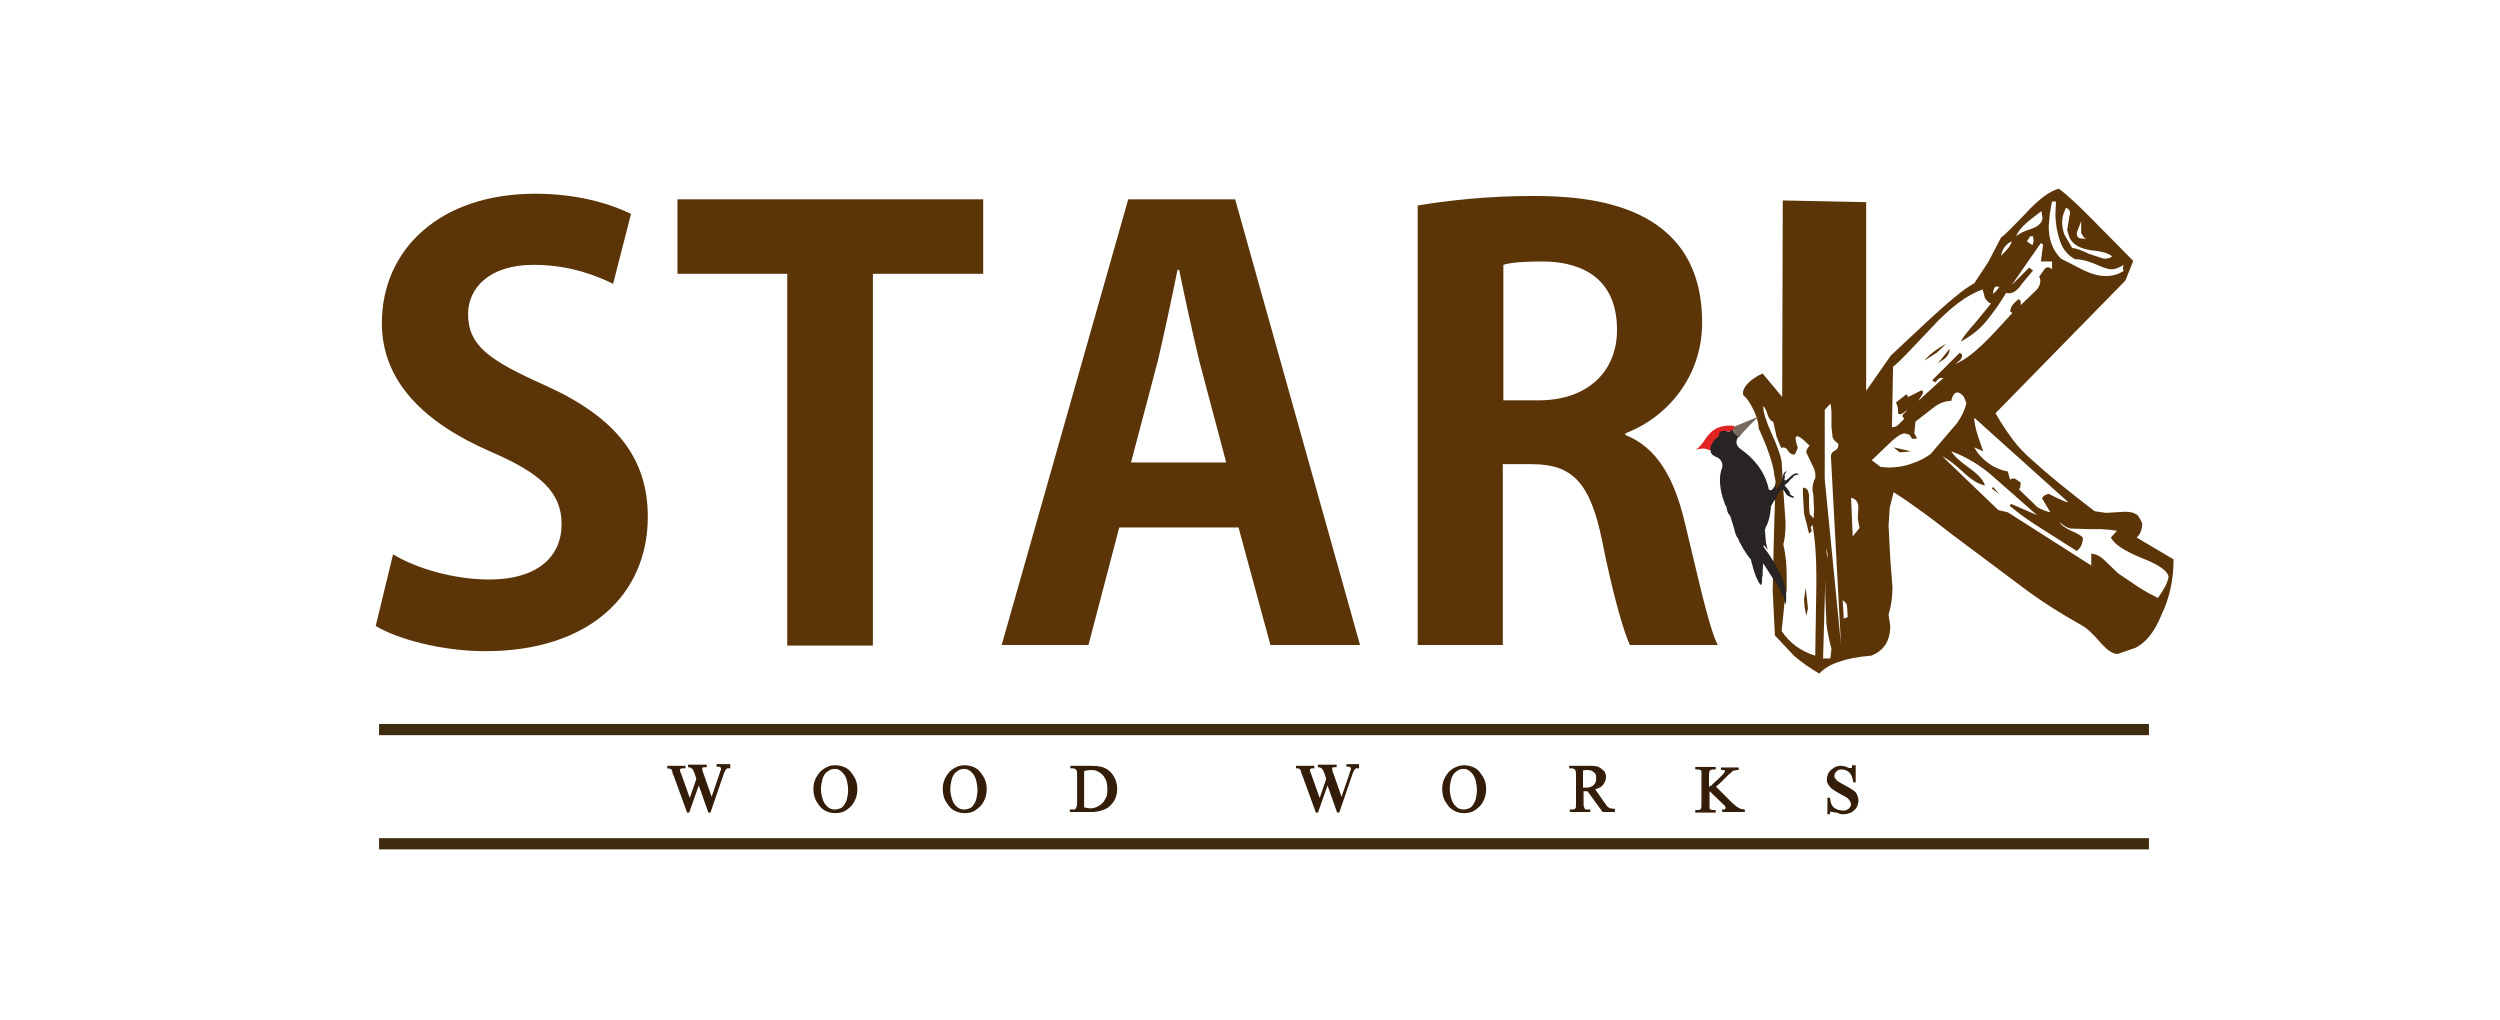
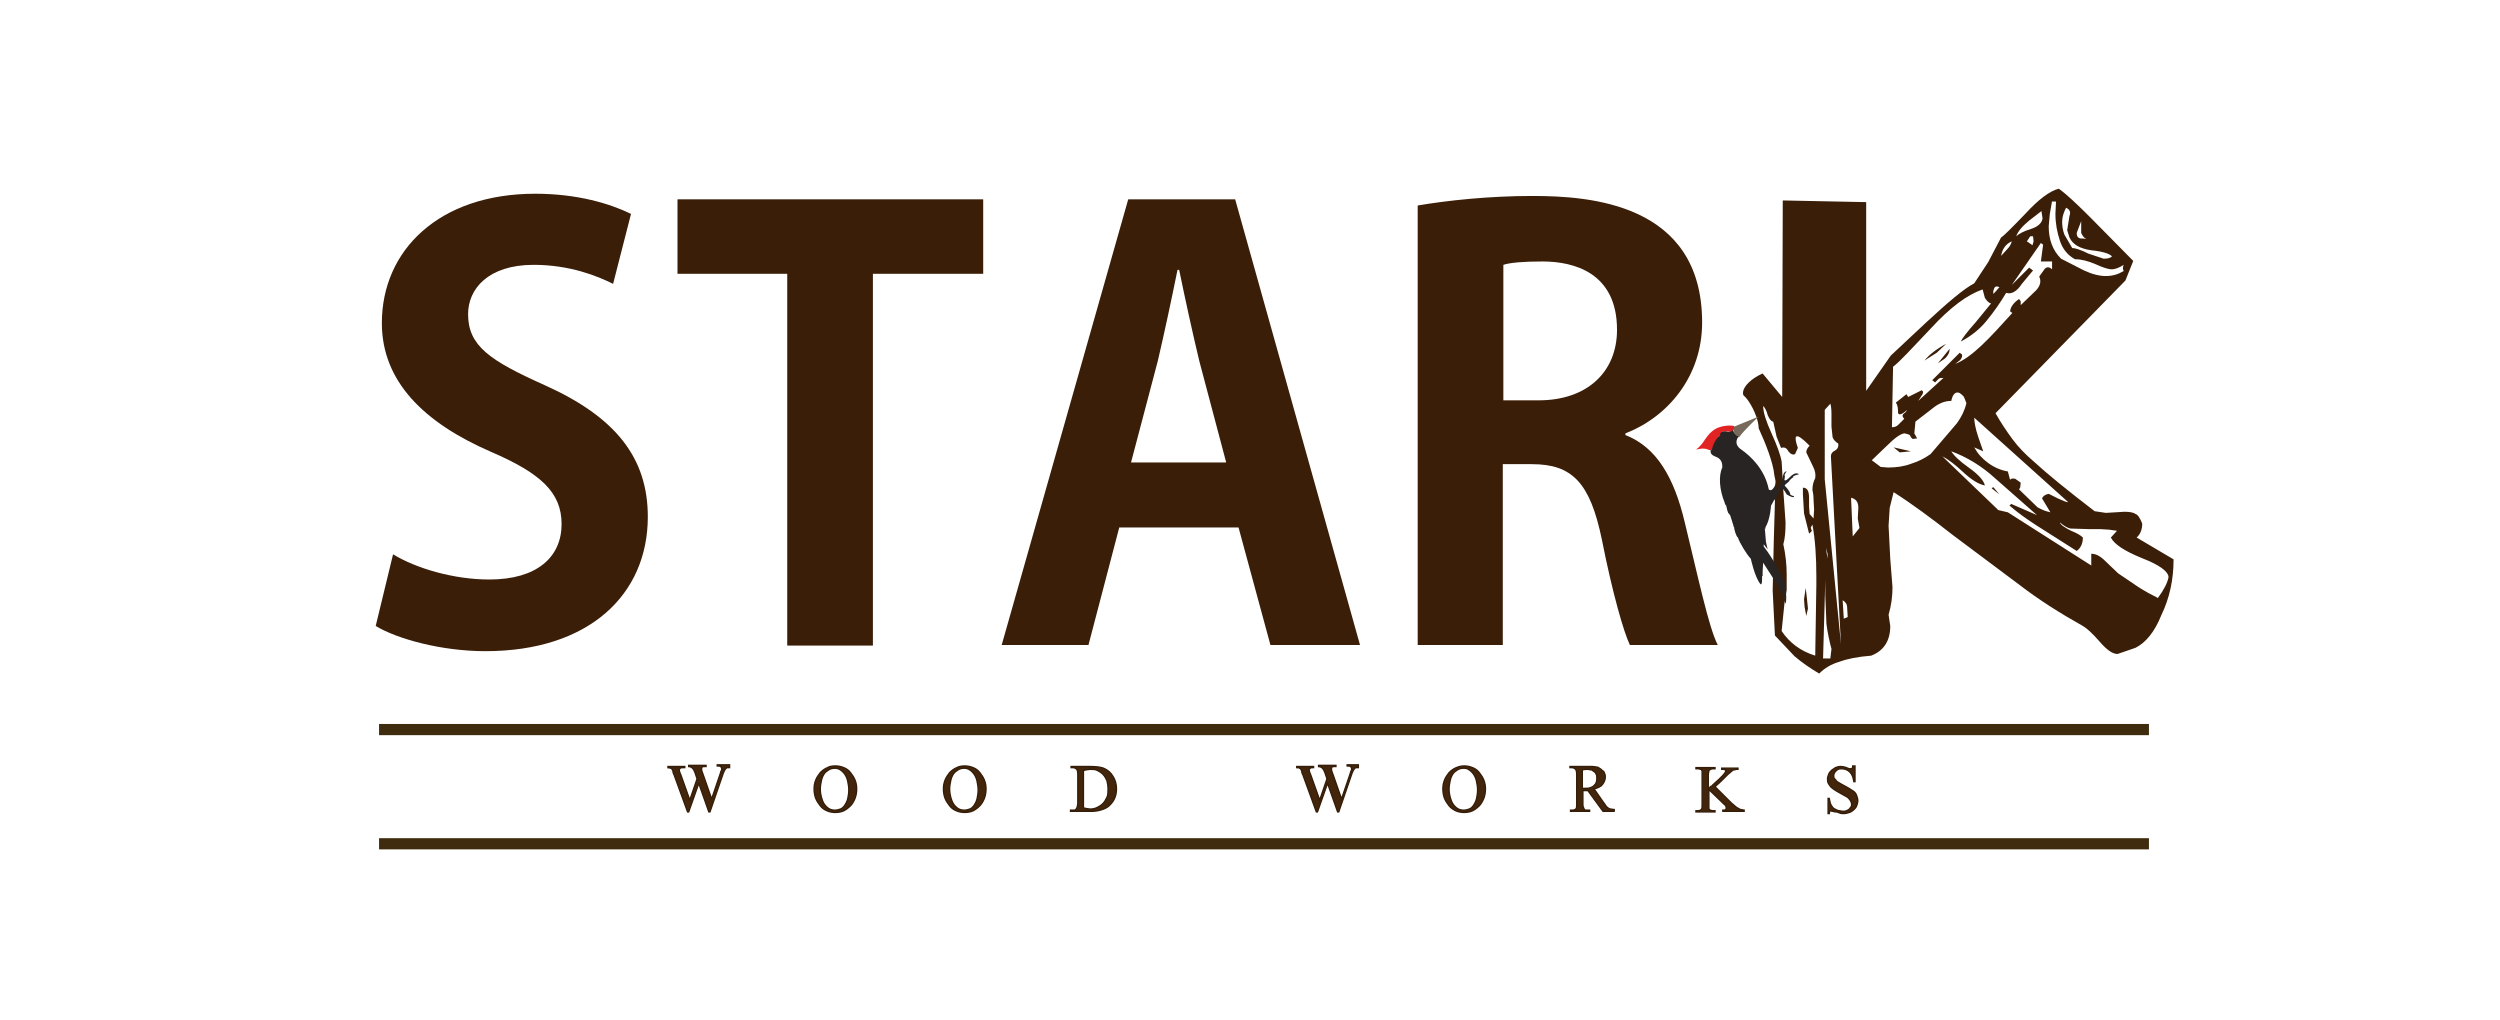
<svg xmlns="http://www.w3.org/2000/svg" version="1.1" id="Layer_1" x="0px" y="0px" viewBox="0 0 446.5 182" style="enable-background:new 0 0 446.5 182;" xml:space="preserve">
  <style type="text/css">
- 	.st0{fill:#5B3507;}
+ 	.st0{fill:#3A1E08;}
	.st1{opacity:0.98;}
- 	.st2{fill:#301803;stroke:#301803;stroke-width:0.25;stroke-miterlimit:10;}
+ 	.st2{fill:#3F2106;stroke:#301803;stroke-width:0.25;stroke-miterlimit:10;}
	.st3{fill:none;stroke:#3F2B0D;stroke-width:2;stroke-miterlimit:10;}
	.st4{fill:none;}
	.st5{fill:#77695C;}
- 	.st6{fill:#E22323;}
- 	.st7{fill:#282424;}
+ 	.st6{fill:#282424;}
+ 	.st7{fill:#E22323;}
</style>
  <g>
    <path class="st0" d="M70.2,99c4.1,2.5,10.8,4.5,17.2,4.5c8.5,0,12.9-4,12.9-9.9c0-5.7-3.8-9.1-12.6-12.9c-12-5.2-19.5-12.6-19.5-23   c0-13,10.2-23.1,27.4-23.1c7.6,0,13.4,1.8,17.1,3.6l-3.2,12.5c-2.8-1.4-7.7-3.4-14.2-3.4c-8.1,0-11.7,4.3-11.7,8.8   c0,5.7,3.9,8.3,13.7,12.7c12.7,5.7,18.4,13,18.4,23.5c0,13.9-10.5,24-29,24c-7.9,0-15.8-2.2-19.6-4.5L70.2,99z" />
    <path class="st0" d="M175.6,35.6v13.3h-19.7v66.4h-15.3V48.9H121V35.6H175.6z" />
    <path class="st0" d="M220.6,35.6l22.3,79.6h-16l-5.7-21h-21.3l-5.5,21h-15.5l22.6-79.6H220.6z M202,82.6h17l-4.8-18.1   c-1.2-5-2.6-11.4-3.6-16.3h-0.3c-1,5-2.4,11.5-3.5,16.2L202,82.6z" />
    <path class="st0" d="M253.2,36.7c5.3-0.9,12.7-1.7,20.5-1.7c10,0,30.3,1.2,30.3,22.6c0,9.7-6.2,16.9-13.7,19.8v0.3   c5.6,2.2,8.7,7.6,10.6,15.6c2.3,9.4,4.3,18.9,5.9,21.9h-15.7c-1.1-2.3-3.1-9.2-5-18.8c-2.1-10.2-5.3-13.5-12.5-13.5h-5.2v32.3   h-15.2V36.7z M268.5,71.5h6.3c8.7,0,14-5.1,14-12.6c0-10.2-7.7-12.2-13.3-12.2c-3.4,0-5.8,0.2-7,0.6V71.5z" />
  </g>
  <g class="st1">
    <path class="st2" d="M130.3,136.9v0.2c-0.2,0-0.3,0-0.4,0s-0.2,0.1-0.3,0.2c-0.1,0.1-0.2,0.3-0.3,0.5s-0.2,0.5-0.3,0.8l-2.2,6.4   h-0.2l-1.8-5.1l-1.8,5.1h-0.2l-2.4-6.6c-0.1-0.2-0.2-0.4-0.2-0.6s-0.1-0.2-0.1-0.3c-0.1-0.2-0.2-0.3-0.3-0.3s-0.3-0.1-0.5-0.1v-0.2   h3v0.2H122c-0.2,0-0.4,0-0.5,0.1s-0.2,0.2-0.2,0.3c0,0.1,0.1,0.5,0.3,0.9l1.6,4.5l1.3-3.8l-0.4-1.2c-0.1-0.1-0.1-0.3-0.2-0.4   c-0.1-0.1-0.1-0.2-0.2-0.3s-0.2-0.1-0.3-0.2c-0.1,0-0.2-0.1-0.4-0.1v-0.2h3.1v0.2h-0.2c-0.2,0-0.4,0-0.5,0.1s-0.1,0.2-0.1,0.4   c0,0.2,0.1,0.5,0.3,1l1.5,4.3l1.5-4.4c0.1-0.2,0.1-0.5,0.2-0.6s0.1-0.3,0.1-0.4c0-0.2-0.1-0.3-0.2-0.4s-0.4-0.1-0.6-0.1v-0.2H130.3   z" />
    <path class="st2" d="M149.2,136.8c0.5,0,1,0.1,1.5,0.3s0.9,0.5,1.2,0.9s0.6,0.8,0.8,1.3s0.3,1,0.3,1.6c0,0.6-0.1,1.2-0.3,1.7   c-0.2,0.5-0.5,1-0.8,1.3c-0.4,0.4-0.8,0.7-1.2,0.9s-1,0.3-1.5,0.3c-0.5,0-1.1-0.1-1.5-0.3c-0.5-0.2-0.9-0.5-1.2-0.9   s-0.6-0.8-0.8-1.3c-0.2-0.5-0.3-1.1-0.3-1.7c0-0.6,0.1-1.1,0.3-1.6c0.2-0.5,0.5-0.9,0.8-1.3c0.4-0.4,0.8-0.7,1.3-0.9   C148.1,136.9,148.6,136.8,149.2,136.8z M149.1,137.2c-0.4,0-0.8,0.1-1.1,0.3c-0.3,0.2-0.6,0.4-0.8,0.7s-0.4,0.7-0.5,1.2   s-0.2,1-0.2,1.5c0,0.6,0.1,1.1,0.2,1.5s0.3,0.9,0.5,1.2s0.5,0.6,0.8,0.8s0.7,0.3,1.1,0.3c0.4,0,0.7-0.1,1-0.2s0.6-0.4,0.8-0.7   s0.4-0.7,0.5-1.1c0.1-0.5,0.2-1,0.2-1.6c0-0.6-0.1-1.1-0.2-1.6c-0.1-0.5-0.3-0.9-0.5-1.2s-0.5-0.6-0.8-0.8S149.5,137.2,149.1,137.2   z" />
    <path class="st2" d="M172.3,136.8c0.5,0,1,0.1,1.5,0.3s0.9,0.5,1.2,0.9s0.6,0.8,0.8,1.3s0.3,1,0.3,1.6c0,0.6-0.1,1.2-0.3,1.7   c-0.2,0.5-0.5,1-0.8,1.3c-0.4,0.4-0.8,0.7-1.2,0.9s-1,0.3-1.5,0.3c-0.5,0-1.1-0.1-1.5-0.3c-0.5-0.2-0.9-0.5-1.2-0.9   s-0.6-0.8-0.8-1.3c-0.2-0.5-0.3-1.1-0.3-1.7c0-0.6,0.1-1.1,0.3-1.6c0.2-0.5,0.5-0.9,0.8-1.3c0.4-0.4,0.8-0.7,1.3-0.9   C171.2,136.9,171.8,136.8,172.3,136.8z M172.2,137.2c-0.4,0-0.8,0.1-1.1,0.3c-0.3,0.2-0.6,0.4-0.8,0.7s-0.4,0.7-0.5,1.2   s-0.2,1-0.2,1.5c0,0.6,0.1,1.1,0.2,1.5s0.3,0.9,0.5,1.2s0.5,0.6,0.8,0.8s0.7,0.3,1.1,0.3c0.4,0,0.7-0.1,1-0.2s0.6-0.4,0.8-0.7   s0.4-0.7,0.5-1.1c0.1-0.5,0.2-1,0.2-1.6c0-0.6-0.1-1.1-0.2-1.6c-0.1-0.5-0.3-0.9-0.5-1.2s-0.5-0.6-0.8-0.8S172.6,137.2,172.2,137.2   z" />
-     <path class="st2" d="M191.2,144.9v-0.2h0.3c0.1,0,0.3,0,0.4,0c0.1,0,0.2-0.1,0.3-0.2s0.1-0.2,0.2-0.4c0-0.2,0.1-0.4,0.1-0.6v-5.2   c0-0.5-0.1-0.8-0.2-0.9c-0.2-0.2-0.4-0.3-0.7-0.3h-0.3v-0.2h3.3c1.2,0,2.1,0.1,2.7,0.4c0.6,0.3,1.1,0.7,1.5,1.4   c0.4,0.6,0.6,1.4,0.6,2.2c0,0.6-0.1,1.1-0.3,1.6c-0.2,0.5-0.5,0.9-0.9,1.3s-0.8,0.6-1.4,0.8s-1.2,0.3-1.9,0.3H191.2z M193.5,144.3   c0.5,0.1,0.9,0.2,1.2,0.2c0.5,0,0.9-0.1,1.3-0.3c0.4-0.2,0.7-0.4,1-0.7s0.5-0.7,0.7-1.1s0.2-0.9,0.2-1.5c0-0.6-0.1-1-0.2-1.5   c-0.2-0.4-0.4-0.8-0.7-1.1s-0.6-0.5-1-0.7c-0.4-0.2-0.8-0.2-1.3-0.2c-0.3,0-0.7,0.1-1.2,0.2V144.3z" />
+     <path class="st2" d="M191.2,144.9v-0.2h0.3c0.1,0,0.3,0,0.4,0c0.1,0,0.2-0.1,0.3-0.2s0.1-0.2,0.2-0.4c0-0.2,0.1-0.4,0.1-0.6v-5.2   c0-0.5-0.1-0.8-0.2-0.9c-0.2-0.2-0.4-0.3-0.7-0.3h-0.3v-0.2h3.3c1.2,0,2.1,0.1,2.7,0.4c0.6,0.3,1.1,0.7,1.5,1.4   c0.4,0.6,0.6,1.4,0.6,2.2c0,0.6-0.1,1.1-0.3,1.6s-0.5,0.9-0.9,1.3s-0.8,0.6-1.4,0.8s-1.2,0.3-1.9,0.3H191.2z M193.5,144.3   c0.5,0.1,0.9,0.2,1.2,0.2c0.5,0,0.9-0.1,1.3-0.3c0.4-0.2,0.7-0.4,1-0.7s0.5-0.7,0.7-1.1s0.2-0.9,0.2-1.5c0-0.6-0.1-1-0.2-1.5   c-0.2-0.4-0.4-0.8-0.7-1.1s-0.6-0.5-1-0.7c-0.4-0.2-0.8-0.2-1.3-0.2c-0.3,0-0.7,0.1-1.2,0.2V144.3z" />
    <path class="st2" d="M242.6,136.9v0.2c-0.2,0-0.3,0-0.4,0c-0.1,0-0.2,0.1-0.3,0.2c-0.1,0.1-0.2,0.3-0.3,0.5s-0.2,0.5-0.3,0.8   l-2.2,6.4h-0.2l-1.8-5.1l-1.8,5.1h-0.2l-2.4-6.6c-0.1-0.2-0.2-0.4-0.2-0.6s-0.1-0.2-0.1-0.3c-0.1-0.2-0.2-0.3-0.3-0.3   c-0.1-0.1-0.3-0.1-0.5-0.1v-0.2h3v0.2h-0.1c-0.2,0-0.4,0-0.5,0.1s-0.2,0.2-0.2,0.3c0,0.1,0.1,0.5,0.3,0.9l1.6,4.5l1.3-3.8l-0.4-1.2   c-0.1-0.1-0.1-0.3-0.2-0.4s-0.1-0.2-0.2-0.3s-0.2-0.1-0.3-0.2c-0.1,0-0.2-0.1-0.4-0.1v-0.2h3.1v0.2h-0.2c-0.2,0-0.4,0-0.5,0.1   s-0.1,0.2-0.1,0.4c0,0.2,0.1,0.5,0.3,1l1.5,4.3l1.5-4.4c0.1-0.2,0.1-0.5,0.2-0.6s0.1-0.3,0.1-0.4c0-0.2-0.1-0.3-0.2-0.4   s-0.4-0.1-0.6-0.1v-0.2H242.6z" />
    <path class="st2" d="M261.5,136.8c0.5,0,1,0.1,1.5,0.3s0.9,0.5,1.2,0.9s0.6,0.8,0.8,1.3c0.2,0.5,0.3,1,0.3,1.6   c0,0.6-0.1,1.2-0.3,1.7c-0.2,0.5-0.5,1-0.8,1.3c-0.4,0.4-0.8,0.7-1.2,0.9s-1,0.3-1.5,0.3c-0.5,0-1.1-0.1-1.5-0.3s-0.9-0.5-1.2-0.9   s-0.6-0.8-0.8-1.3c-0.2-0.5-0.3-1.1-0.3-1.7c0-0.6,0.1-1.1,0.3-1.6c0.2-0.5,0.5-0.9,0.8-1.3c0.4-0.4,0.8-0.7,1.3-0.9   S261,136.8,261.5,136.8z M261.4,137.2c-0.4,0-0.8,0.1-1.1,0.3c-0.3,0.2-0.6,0.4-0.8,0.7s-0.4,0.7-0.5,1.2s-0.2,1-0.2,1.5   c0,0.6,0.1,1.1,0.2,1.5s0.3,0.9,0.5,1.2s0.5,0.6,0.8,0.8s0.7,0.3,1.1,0.3c0.4,0,0.7-0.1,1-0.2s0.6-0.4,0.8-0.7s0.4-0.7,0.5-1.1   c0.1-0.5,0.2-1,0.2-1.6c0-0.6-0.1-1.1-0.2-1.6s-0.3-0.9-0.5-1.2s-0.5-0.6-0.8-0.8S261.9,137.2,261.4,137.2z" />
    <path class="st2" d="M288.4,144.9h-2.1l-2.7-3.7c-0.1,0-0.2,0-0.3,0c-0.1,0-0.2,0-0.2,0c-0.1,0-0.1,0-0.2,0s-0.1,0-0.2,0v2.3   c0,0.3,0,0.5,0.1,0.7s0.1,0.3,0.2,0.4s0.2,0.1,0.3,0.1c0.1,0,0.2,0,0.3,0h0.3v0.2h-3.4v-0.2h0.3c0.3,0,0.6-0.1,0.7-0.3   c0.1-0.1,0.1-0.4,0.1-0.9v-5.2c0-0.5-0.1-0.8-0.2-0.9c-0.2-0.2-0.4-0.3-0.7-0.3h-0.3v-0.2h2.9c0.4,0,0.8,0,1.1,0   c0.3,0,0.6,0.1,0.8,0.1s0.4,0.2,0.6,0.3s0.3,0.3,0.5,0.4s0.2,0.3,0.3,0.5s0.1,0.4,0.1,0.6c0,0.5-0.2,0.9-0.5,1.3   c-0.3,0.4-0.8,0.6-1.5,0.8l1.6,2.3c0.2,0.3,0.4,0.5,0.5,0.7s0.3,0.3,0.4,0.4s0.3,0.2,0.5,0.2c0.2,0,0.4,0.1,0.6,0.1V144.9z    M282.7,140.8c0.1,0,0.1,0,0.2,0c0.1,0,0.1,0,0.1,0c0.4,0,0.7,0,1-0.1s0.5-0.2,0.7-0.4s0.3-0.3,0.4-0.6s0.1-0.4,0.1-0.7   c0-0.2,0-0.5-0.1-0.7s-0.2-0.4-0.4-0.5s-0.3-0.3-0.5-0.3s-0.4-0.1-0.7-0.1c-0.2,0-0.5,0-0.9,0.1V140.8z" />
    <path class="st2" d="M306.3,140.5l2.9,2.9c0.2,0.2,0.5,0.4,0.7,0.6s0.4,0.3,0.6,0.4s0.3,0.2,0.5,0.2s0.3,0.1,0.5,0.1v0.2h-3.8v-0.2   c0.3,0,0.4,0,0.5-0.1s0.1-0.2,0.1-0.3c0,0,0-0.1,0-0.1s0-0.1,0-0.1s-0.1-0.1-0.1-0.2s-0.1-0.1-0.2-0.2l-2.8-2.7v2.6   c0,0.2,0,0.3,0,0.5s0,0.2,0,0.3s0.1,0.1,0.1,0.2s0.1,0.1,0.2,0.1c0.2,0.1,0.3,0.1,0.5,0.1h0.3v0.2h-3.4v-0.2h0.3   c0.3,0,0.6-0.1,0.7-0.3c0.1-0.1,0.1-0.4,0.1-0.9v-5.2c0-0.2,0-0.3,0-0.4s0-0.2,0-0.3s-0.1-0.1-0.1-0.2s-0.1-0.1-0.2-0.1   c-0.2-0.1-0.4-0.1-0.5-0.1h-0.3v-0.2h3.4v0.2H306c-0.1,0-0.3,0-0.5,0.1s-0.3,0.2-0.3,0.3c0,0.1-0.1,0.4-0.1,0.8v2.4   c0,0,0,0,0.1-0.1s0.2-0.1,0.2-0.2s0.2-0.2,0.3-0.2s0.1-0.1,0.2-0.2c0.4-0.4,0.8-0.7,1.1-1c0.3-0.3,0.5-0.5,0.7-0.7s0.3-0.4,0.4-0.5   s0.1-0.2,0.1-0.3c0-0.1,0-0.2-0.1-0.2c-0.1-0.1-0.2-0.1-0.4-0.1h-0.2v-0.2h2.9v0.2c-0.1,0-0.2,0-0.3,0c-0.1,0-0.2,0.1-0.4,0.1   s-0.3,0.1-0.5,0.3s-0.4,0.3-0.6,0.5c0,0-0.2,0.2-0.4,0.4c-0.2,0.2-0.5,0.5-0.8,0.8L306.3,140.5z" />
    <path class="st2" d="M331.3,136.8v2.8h-0.2c-0.1-0.7-0.3-1.3-0.7-1.7s-0.9-0.6-1.5-0.6c-0.2,0-0.4,0-0.6,0.1s-0.3,0.2-0.4,0.3   c-0.1,0.1-0.2,0.2-0.3,0.4s-0.1,0.3-0.1,0.5c0,0.1,0,0.3,0.1,0.4s0.2,0.3,0.5,0.6c0.5,0.3,1,0.6,1.4,0.8c0.4,0.2,0.9,0.5,1.5,0.9   c0.3,0.2,0.5,0.5,0.6,0.8c0.1,0.3,0.2,0.6,0.2,0.9c0,0.3-0.1,0.6-0.2,0.9s-0.3,0.5-0.5,0.7s-0.5,0.4-0.8,0.5   c-0.3,0.1-0.7,0.2-1,0.2c-0.2,0-0.5,0-0.7-0.1c0,0-0.1,0-0.3-0.1s-0.3-0.1-0.5-0.1c-0.2,0-0.3-0.1-0.5-0.1s-0.2-0.1-0.3-0.1   c-0.1,0-0.2,0-0.2,0.1s-0.1,0.2-0.1,0.4h-0.2v-2.7h0.2c0.1,0.6,0.2,1,0.4,1.3c0.1,0.1,0.2,0.3,0.3,0.4s0.3,0.2,0.5,0.3   s0.4,0.2,0.6,0.2s0.4,0.1,0.6,0.1c0.2,0,0.5,0,0.7-0.1c0.2-0.1,0.4-0.2,0.5-0.3s0.2-0.3,0.3-0.4s0.1-0.3,0.1-0.5   c0-0.2-0.1-0.4-0.2-0.6c-0.1-0.2-0.3-0.4-0.5-0.6c-0.3-0.2-0.6-0.3-0.9-0.5c-0.7-0.4-1.3-0.7-1.8-1.1c-0.3-0.2-0.5-0.5-0.7-0.8   s-0.2-0.6-0.2-0.9c0-0.3,0.1-0.5,0.2-0.8s0.3-0.5,0.5-0.7s0.5-0.3,0.7-0.5c0.3-0.1,0.6-0.2,0.9-0.2c0.4,0,0.9,0.1,1.3,0.3   c0.1,0,0.2,0.1,0.3,0.1s0.1,0,0.2,0c0.1,0,0.2,0,0.3-0.1s0.1-0.2,0.1-0.4H331.3z" />
  </g>
  <line class="st3" x1="67.7" y1="130.3" x2="383.8" y2="130.3" />
  <line class="st3" x1="67.7" y1="150.7" x2="383.8" y2="150.7" />
  <g>
    <path class="st0" d="M333.3,36.1c0,0,0,32.1,0,33.7l4.4-6.3l6.3-5.9c3.9-3.6,6.7-6,8.6-7l2.5-3.8l2.3-4.4c0.4-0.2,1.8-1.6,4.4-4.3   c2.3-2.5,4.3-4,5.9-4.4c1.4,1,3.3,2.8,5.7,5.2l7.6,7.7l-1.4,3.5l-23.2,23.7c0.9,1.6,1.9,3.1,3,4.6c1.1,1.5,2.4,2.8,3.8,4   c2.5,2.3,6.2,5.3,10.9,8.9l2,0.3l1.7-0.1l1.6-0.1c0.9,0,1.6,0.1,2,0.4c0.4,0.1,0.8,0.7,1.2,1.7c0,1-0.3,1.9-1,2.5l6.6,3.9   c0,3.6-0.7,6.9-2.2,10c-1.2,3-2.8,4.9-4.6,5.8l-3.2,1.1c-0.9,0-1.9-0.7-3.2-2.2c-1.3-1.5-2.3-2.4-3-2.8c-4.1-2.3-7.9-4.7-11.4-7.4   l-11.9-8.9c-3.7-2.9-7.2-5.5-10.5-7.6l-0.7,2.8l-0.2,3.2l0.3,5.9l0.4,5.1c0,1.5-0.2,3.2-0.7,4.9l0.3,2c0,2.6-1.1,4.4-3.4,5.3   c-2.5,0.2-4.4,0.6-5.7,1.1c-1.4,0.4-2.6,1.1-3.6,2.1c-1.5-0.9-3-1.9-4.4-3.1l-3.5-3.7l-0.4-8l0.2-9l0.2-6.8v-1.2   c0-3.2,0.3-1.8-0.1-3.6c-0.2-2.3-1.6-5.8-2.8-8.4c0-0.7-0.3-2.3-1.4-4.2c-1.1-1.9-1.4-1.4-1.4-2.1c0-1.2,1.5-2.6,3.5-3.5l3.5,4.2   c0,0.1,0.1-35.1,0.1-35.1L333.3,36.1z M321.1,80l-0.5,1.1c-0.4,0.2-0.8,0-1.2-0.5c-0.3-0.6-0.7-0.8-1.3-0.6l-0.8-2l-0.6-2.7   c-0.3,0-0.7-0.4-1-1.2c-0.2-0.8-0.5-1.3-0.8-1.6c0,1.1,0.5,2.7,1.5,4.9c1,2.2,1.6,3.9,1.8,5l0.3,5.2l0.4,5.7c0,1.6-0.1,2.9-0.4,3.9   c0.4,1.8,0.6,3.6,0.6,5.4c0,0.9,0,1.8,0,2.8c-0.2,1.1-0.3,1.8-0.4,2.4l-0.5,4.9c1.4,2.1,3.4,3.6,6,4.4l0.1-6.3l0.1-6.3v-1.5   c0-3.5-0.2-6.6-0.7-9.3l-0.3,0.5c0.1,0.3,0.1,0.5,0.2,0.6c-0.2,0.3-0.4,0.4-0.5,0.5l-0.9-3.6l-0.2-3.4v-1.2c0.8,0,1.1,0.6,1.1,1.9   v1.5l0.1,1.3l0.7,0.8L324,91l-0.1-1.7c0-0.8-0.1-1.4-0.2-1.8c0-0.9,0.2-1.5,0.5-2.1c0.1-0.7,0-1.3-0.4-2.1l-1.2-2.5   c0-0.4,0.2-0.8,0.6-1.2C323.2,79.7,319.5,75.5,321.1,80z M322.6,110l-0.3-1.6l-0.1-1.4l0.3-2l0.2,1.7l0.2,2L322.6,110z M326.9,72.1   l-1,1.1v12.4l2.9,29.5L327,81.5c0-0.4,0.2-0.8,0.7-1c0.5-0.3,0.7-0.7,0.6-1.3c-0.4-0.2-0.8-0.6-1-1.1l-0.2-1.9v-2.3   C327.1,73,327,72.4,326.9,72.1z M326,103.5l-0.4,14.1h1.3l0.2-1.7c-0.1-0.4-0.3-1.1-0.5-2.1c-0.2-0.9-0.3-1.7-0.4-2.4l-0.2-5V103.5   z M326.4,98.9l-0.3-1.1l0.3,2V98.9z M330.6,88.9l0.3,6.9l1.2-1.5l-0.3-1.7l0.1-1.9C331.9,89.7,331.5,89.1,330.6,88.9z M329.1,107.2   l0.2,3.3l0.7-0.3l-0.1-1.7C329.9,107.9,329.6,107.5,329.1,107.2z M348.5,71.6c-1.1,0-2.2,0.4-3.3,1.3l-3.1,2.4l-0.2,2.1   c0.2,0.4,0.4,0.7,0.5,0.9l-0.8,0.1l-0.3-0.3c-0.1-0.3-0.3-0.5-0.4-0.5l-0.7-0.2c-0.7,0-1.8,0.8-3.4,2.4l-2.5,2.4l1.6,1.2l1.3,0.1   c1.5,0,2.9-0.2,4.2-0.7c1.3-0.4,2.4-1,3.4-1.7l4.7-5.5c0.8-1.1,1.4-2.3,1.7-3.6c-0.2-0.6-0.4-1-0.5-1.2c-0.4-0.4-0.7-0.7-1.1-0.7   C349.1,70.1,348.7,70.6,348.5,71.6z M364.9,43.7l-0.4-0.3l-5.2,7.5l3.1-3.1l0.7,0.5l-2,2.4c-0.9,1.4-1.9,1.9-2.8,1.6   c-1,1.7-2.2,3.4-3.5,5c-1.3,1.6-2.9,2.8-4.6,3.7c0.2-0.5,1.1-1.7,2.7-3.5l2.7-3.3c-0.4-0.1-0.7-0.4-1.1-1l-0.4-1.5   c-2.7,0.9-5.8,3.2-9.2,6.9c-3.5,3.7-5.7,6.1-6.8,6.9l-0.2,10.8c0.4,0,0.8-0.1,1.1-0.4l1.1-1.1c-0.4-0.4-0.4-0.7,0-1   c0.2-0.1,0.3-0.3,0.4-0.4c0-0.1,0.1-0.3,0.2-0.3c-0.9,0.9-1.5,1.1-1.7,0.7c0-0.9-0.1-1.5-0.4-1.9l1.9-1.5l0.3,0.5l2.4-1.2   c0.4,0.2,0.3,0.6-0.1,1.1l-0.5,0.8l4.5-4.1c-0.4,0-0.6,0-0.8,0.1l-0.7,0.7l-0.5-0.4l4.9-4.9l0.4,0.3c0.1,0.3,0,0.6-0.3,1l-0.9,0.7   c1.5-0.6,3-1.7,4.7-3.3c1.7-1.6,3.5-3.6,5.5-5.8l-0.4-0.3c0.1-0.8,0.6-1.5,1.6-2.2l0.3,0.4v0.7l2.8-2.7c0.7-0.8,0.9-1.6,0.5-2.4   l1-1.4c0.4-0.4,0.9-0.3,1.3,0.1v-1.4h-2L364.9,43.7z M341.3,80.6l-2,0.2l-1.1-0.9L341.3,80.6z M347.6,61.4l-1.7,1.6l-2.2,1.4   C344.6,63.3,345.9,62.3,347.6,61.4z M348.2,62.3c0,0.7-0.3,1.2-0.8,1.7l-1.3,0.9L348.2,62.3z M348.5,80.6c0.4,0.7,1.4,1.7,3.1,2.9   c1.7,1.2,2.7,2.3,2.9,3.2c-1.1-0.2-2.4-1-3.9-2.4c-1.5-1.4-2.7-2.3-3.7-2.8l10,9.6l1.7,0.4l14.9,9.5v-2.1c0.8,0,1.6,0.4,2.5,1.3   l2.3,2.2l3.7,2.5c1.1,0.7,2.2,1.3,3.4,1.9c1.1-1.5,1.7-2.7,1.9-3.7c0-1-1.6-2.2-4.7-3.4c-3.2-1.3-5-2.5-5.6-3.7l1.1-1.2l-1.4-0.2   l-1.6-0.1h-2l-3.3-0.1c-0.5-0.1-1.1-0.4-1.9-1.1c0.1,0.4,0.8,0.9,2,1.5c1,0.4,1.7,0.8,2.1,1.2c0,1.1-0.4,1.9-1.1,2.4l-7.4-4.7   c-1.7-1.1-3.2-2.2-4.6-3.4l0.3-0.3l4.6,2l-7.5-6.6C353.9,83.2,351.2,81.6,348.5,80.6z M352.6,74.6c0,0.7,0.2,1.9,0.7,3.4l0.9,2.6   l-1.6-0.7c0.6,1.1,1.4,2,2.5,2.8c1.1,0.8,2.3,1.3,3.5,1.5l0.4,1.5c0.1-0.2,0.4-0.3,0.9-0.2l1,0.7l-0.1,0.9l-0.2,0.3l3.3,3.2   c0.7,0.4,1.4,0.7,2.3,0.9l-1.5-2.5c0.2-0.4,0.6-0.7,1.2-0.8l1.6,0.8c0.9,0.4,1.5,0.7,1.9,0.7L352.6,74.6z M355.7,87.2L356,87   l1.1,1.3L355.7,87.2z M356,52.5c0.3-0.3,0.6-0.6,0.9-1c0.1-0.1,0.1-0.1,0.2-0.2c-0.4-0.2-0.7-0.2-0.9,0.1c-0.1,0.3-0.2,0.5-0.2,0.7   C356,52.2,356,52.4,356,52.5z M359.3,43.1c-1.1,0.5-1.7,1.4-1.9,2.6l1-1.1C358.9,44.1,359.2,43.6,359.3,43.1z M360.1,42.2   c0.4-0.4,1.3-0.9,2.6-1.3c1.3-0.4,2-1.1,2.1-1.9l-0.2-1.3l-2.2,1.7C361.2,40.4,360.4,41.3,360.1,42.2z M362,43.1l1,0.7l0.2-0.7   l-0.1-0.9h-0.5L362,43.1z M366.5,35.9l-0.4,2.3l-0.2,2.2c0,2.4,0.7,4.3,2.2,5.8l4.1,2.1c1.5,0.7,2.8,1,3.9,1c1.2,0,2.2-0.3,3.2-0.9   c-0.2-0.3-0.2-0.7,0-1.1c-0.8,0.5-1.5,0.8-2.2,0.8c-0.5,0-1.5-0.3-2.8-0.9c-1.4-0.6-2.6-0.9-3.7-0.9c-1.3-0.7-2.2-1.8-2.7-3.3   c-0.5-1.5-0.8-3.1-0.8-4.8l0.1-2.2H366.5z M369,37.1c-0.4,0.8-0.7,1.6-0.7,2.5c0,0.7,0.1,1.5,0.4,2.3l1.4,2.4c0.5,0,1.5,0.3,2.9,1   l2.7,0.9c0.7,0,1.2-0.1,1.5-0.4c-0.4-0.5-1.7-0.9-3.7-1.1c-2-0.3-3.3-1-3.9-2.3l-0.4-1.3l0.4-2.5C369.9,37.8,369.6,37.4,369,37.1z    M370.9,41.6c0,0.7,0.3,1,0.9,1c0.6,0,1,0.1,1.3,0.2c-0.7-0.1-1.1-0.5-1.4-1.2v-2.1L370.9,41.6z" />
  </g>
  <g>
    <path class="st4" d="M310,77.6c0,0-0.1-0.1-0.1-0.1C309.9,77.6,309.9,77.6,310,77.6z" />
+     <path class="st4" d="M310.5,78.1c-0.1-0.1-0.2-0.2-0.3-0.2C310.3,78,310.4,78.1,310.5,78.1z" />
    <path class="st4" d="M309.7,77.2c0-0.1-0.1-0.2-0.1-0.2C309.7,77.1,309.7,77.2,309.7,77.2z" />
-     <path class="st4" d="M310.5,78.1c-0.1-0.1-0.2-0.2-0.3-0.2C310.3,78,310.4,78.1,310.5,78.1z" />
    <path class="st4" d="M309.6,76.8c0-0.1,0-0.3,0-0.5C309.6,76.3,309.6,76.6,309.6,76.8z" />
-     <path class="st5" d="M309.6,76.8C309.6,76.8,309.6,76.8,309.6,76.8c0,0.1,0,0.1,0,0.2c0,0.1,0,0.2,0.1,0.2c0,0.1,0.1,0.2,0.2,0.3   c0,0,0.1,0.1,0.1,0.1c0.1,0.1,0.2,0.2,0.3,0.3c0.1,0.1,0.2,0.2,0.3,0.2c0.9-1.3,3.5-3.7,3.5-3.7l-4.4,1.8   C309.6,76.5,309.6,76.6,309.6,76.8C309.6,76.8,309.6,76.8,309.6,76.8z" />
-     <path class="st6" d="M307.2,77.5c0,0,0.3-0.8,1.7-0.4c0.1,0,0.1,0,0.2,0c0,0,0.4-0.3,0.6-0.4c0,0,0,0,0-0.1c0-0.2,0-0.5,0-0.5   c0-0.1-2.5-0.4-4,1c-0.5,0.4-1,1.1-1.6,2c0,0-0.6,0.8-1.2,1.2c0.5-0.1,1.5-0.4,2.4,0.1c0.3-0.1,0.3,0,0.4,0.1c0,0,0.1-1.5,1.3-2.6   C307.3,77.9,307.2,77.5,307.2,77.5z" />
-     <path class="st7" d="M319.7,88.3c0.1,0,0-0.2,0-0.2c-0.1-0.5-0.9-1.3-0.9-1.3c-0.1-0.1,0-0.2,0-0.2l0.7-0.6   c0.1-0.3,0.8-0.8,0.8-0.8c0.1-0.1-0.1-0.1-0.1-0.1c0.3-0.2,1.1-0.4,1.1-0.4c-0.6-0.5-1.4,0.3-1.4,0.3s-0.8,0.8-1,0.8   s-0.2-0.1-0.2-0.1l0.1-0.7l-0.1-0.1c0.1-0.4,0.4-0.7,0.4-0.7c-0.5-0.1-0.7,0.9-0.7,0.9l-0.3,1.2l-0.9,1.2v-1.1   c-0.5,1-0.9,1.4-1.3,1c-0.7-3.6-3.3-6-4.9-7.1s-0.5-2.3-0.5-2.3c-0.1-0.1-0.2-0.2-0.3-0.2c-0.1-0.1-0.2-0.2-0.3-0.3   c0,0-0.1-0.1-0.1-0.1c-0.1-0.1-0.1-0.2-0.2-0.3c0-0.1-0.1-0.2-0.1-0.2c0-0.1,0-0.1,0-0.2c0,0,0,0,0,0c-0.1,0.1-0.6,0.4-0.6,0.4   c-0.1,0-0.1,0-0.2,0c-1.4-0.5-1.7,0.3-1.7,0.4s0.2,0.3-0.2,0.5c-1.2,1.1-1.4,1.9-1.3,2.6s1,1,1,1s1.3,0.4,1.1,1.9c0,0,0,0,0,0   c-0.7,1.5-0.5,4,0.4,6.3c0.1,0.5,0.3,0.6,0.3,0.6s0.3,1.6,0.5,1.4c0.1,0.3,0.2,0.3,0.2,0.3l0.6,1.9c0,0,0,0.3,0.1,0.2   c0,0.4,0.4,1.8,0.7,1.9c0.2,0.8,1.6,3.1,2.3,3.8c0,0,0.7,3.3,1.7,4.5c0.4,0.4,0.3-1.4,0.3-1.4s0.2,0,0.1-0.3c0,0,0-1,0.1-2.1l2,3.1   c0,0,1.2,1.4,1.3,2.7c0.2-0.3,0.3,0,0.3,0s0.2,0.4,0.3,1.3c0.1,0.7,0.5-0.8-0.1-3.4c-0.7-2.4-3.2-6-3.7-6.6c0-0.1,0-0.2,0-0.4v0   l0.7,0.9l-0.3-1.3l-0.2-2.4c0,0,0.2,0.1,0.1-0.2c0.9-1.5,1-3.9,1-3.9c0.1-0.1,0.5-0.9,0.5-0.9c0.8-0.8,0.7-1.3,0.7-1.3l0.3-0.3   c0.1-0.6,0.6-0.4,0.6-0.4c0.1-0.2,0.7,0.9,0.7,0.9c1.5,0.9,1.3,0.3,1.3,0.3C320.1,88.6,319.7,88.3,319.7,88.3z" />
+     <g>
+       <path class="st4" d="M309.6,76.8c0-0.1,0-0.3,0-0.5C309.6,76.3,309.6,76.6,309.6,76.8z" />
+       <path class="st5" d="M309.6,76.8c0,0.1,0,0.1,0,0.2c0,0.1,0,0.2,0.1,0.2c0,0.1,0.1,0.2,0.2,0.3c0,0,0.1,0.1,0.1,0.1    c0.1,0.1,0.2,0.2,0.3,0.3c0.1,0.1,0.2,0.2,0.3,0.2c0.9-1.3,3.5-3.7,3.5-3.7l-4.4,1.8C309.6,76.5,309.6,76.6,309.6,76.8    C309.6,76.8,309.6,76.8,309.6,76.8z" />
+       <path class="st6" d="M319.7,88.3c0.1,0,0-0.2,0-0.2c-0.1-0.5-0.9-1.3-0.9-1.3c-0.1-0.1,0-0.2,0-0.2l0.7-0.6    c0.1-0.3,0.8-0.8,0.8-0.8c0.1-0.1-0.1-0.1-0.1-0.1c0.3-0.2,1.1-0.4,1.1-0.4c-0.6-0.5-1.4,0.3-1.4,0.3s-0.8,0.8-1,0.8    s-0.2-0.1-0.2-0.1l0.1-0.7l-0.1-0.1c0.1-0.4,0.4-0.7,0.4-0.7c-0.5-0.1-0.7,0.9-0.7,0.9l-0.3,1.2l-0.9,1.2v-1.1    c-0.5,1-0.9,1.4-1.3,1c-0.7-3.6-3.3-6-4.9-7.1s-0.5-2.3-0.5-2.3c-0.1-0.1-0.2-0.2-0.3-0.2c-0.1-0.1-0.2-0.2-0.3-0.3    c0,0-0.1-0.1-0.1-0.1c-0.1-0.1-0.1-0.2-0.2-0.3c0-0.1-0.1-0.2-0.1-0.2c0-0.1,0-0.1,0-0.2c-0.2,0.1-0.6,0.4-0.6,0.4l-0.2,0    c-1.3-0.3-1.6,0.2-1.7,0.4c0.2,0.2,0.1,0.4-0.2,0.5c-1.2,1.1-1.3,2.6-1.3,2.6c0,0.7,0.8,0.9,1,1s1.2,0.4,1.1,1.9c0,0,0,0,0,0    c-0.7,1.5-0.5,4,0.4,6.2c0.1,0.5,0.3,0.6,0.3,0.6s0.3,1.6,0.5,1.4c0.1,0.3,0.2,0.3,0.2,0.3l0.6,1.9c0,0,0,0.3,0.1,0.2    c0,0.4,0.4,1.8,0.7,1.9c0.2,0.8,1.6,3.1,2.3,3.8c0,0,0.7,3.3,1.7,4.5c0.4,0.4,0.3-1.4,0.3-1.4s0.2,0,0.1-0.3c0,0,0-1,0.1-2.1    l2,3.1c0,0,1.2,1.4,1.3,2.7c0.2-0.3,0.3,0,0.3,0s0.2,0.4,0.3,1.3c0.1,0.7,0.5-0.8-0.1-3.4c-0.7-2.4-3.2-6-3.7-6.6    c0-0.1,0-0.2,0-0.4v0l0.7,0.9l-0.3-1.3l-0.2-2.4c0,0,0.2,0.1,0.1-0.2c0.9-1.5,1-3.9,1-3.9c0.1-0.1,0.5-0.9,0.5-0.9    c0.8-0.8,0.7-1.3,0.7-1.3l0.3-0.3c0.1-0.6,0.6-0.4,0.6-0.4c0.1-0.2,0.7,0.9,0.7,0.9c1.5,0.9,1.3,0.3,1.3,0.3    C320.1,88.6,319.7,88.3,319.7,88.3z" />
+       <path class="st7" d="M307.2,77.5c0.1-0.2,0.4-0.7,1.7-0.4l0.2,0c0,0,0.4-0.3,0.6-0.4c0,0,0,0,0-0.1c0-0.2,0-0.5,0-0.5    c0-0.1-2.5-0.4-4,1c-0.5,0.4-1,1.1-1.6,2c0,0-0.6,0.8-1.2,1.2c0.5-0.1,1.5-0.4,2.4,0.1c0.3-0.1,0.3,0,0.4,0.1c0,0,0.2-1.5,1.3-2.6    C307.2,78,307.3,77.8,307.2,77.5z" />
+     </g>
  </g>
</svg>
